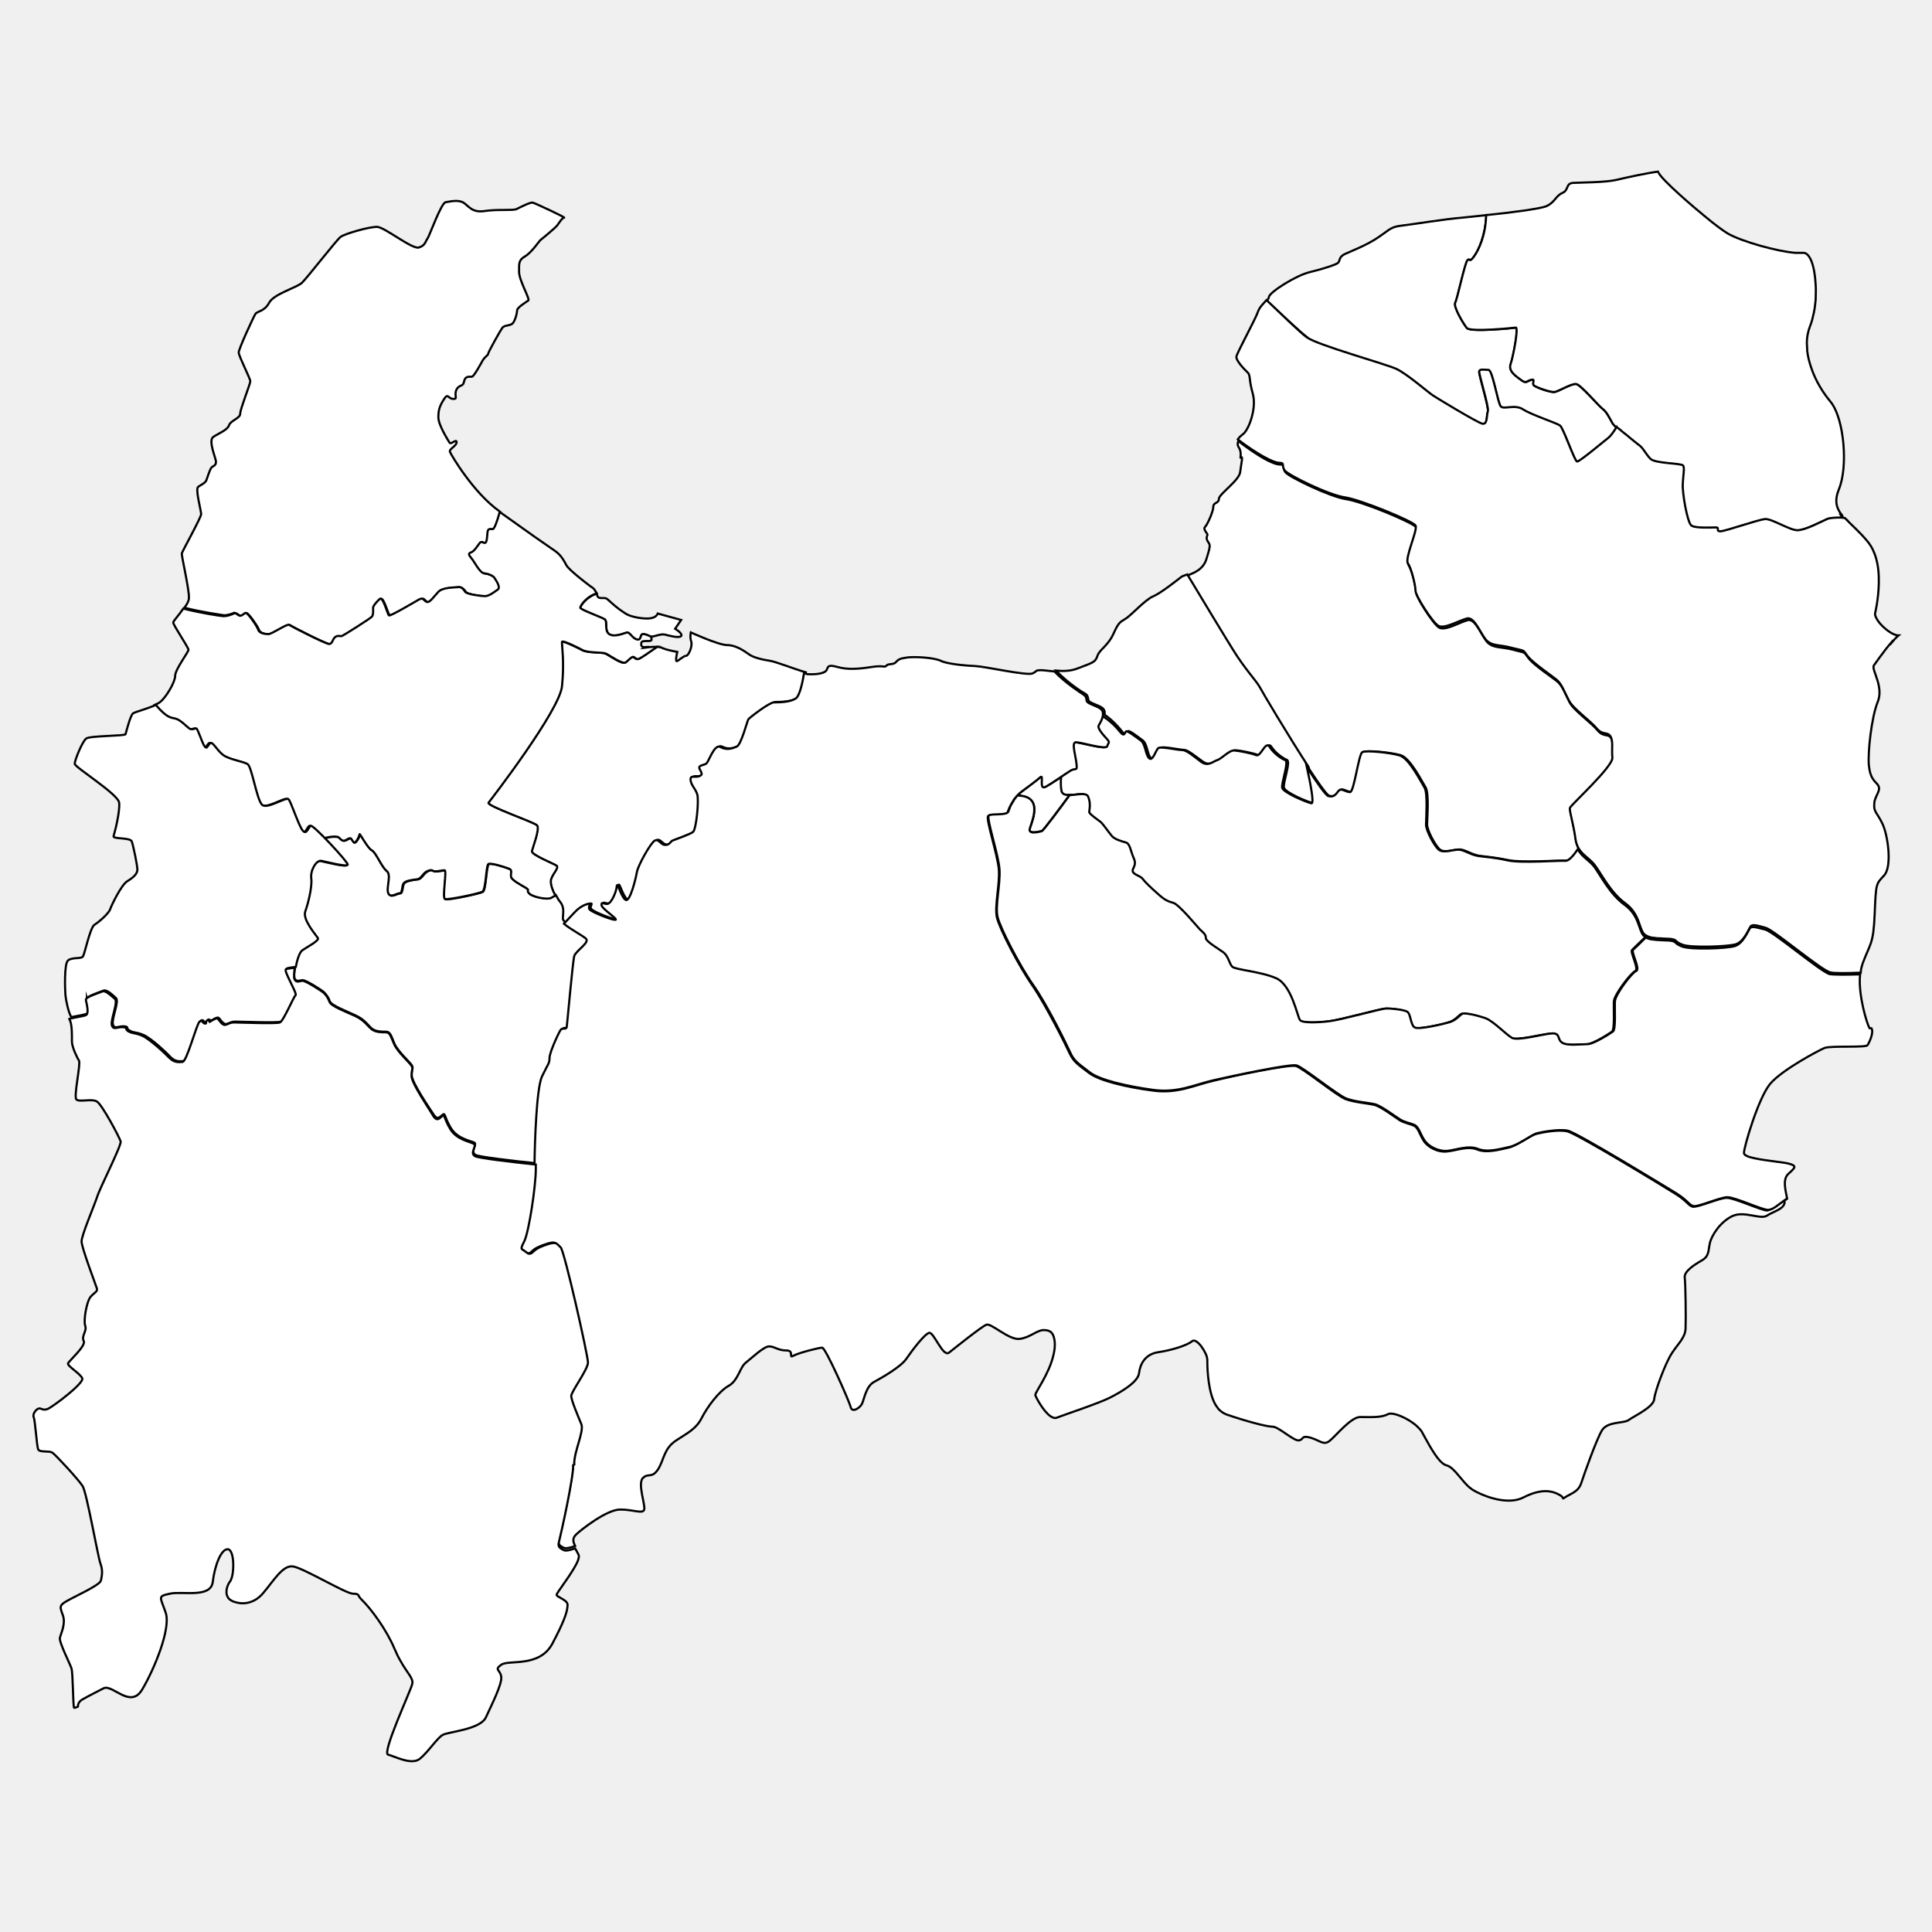
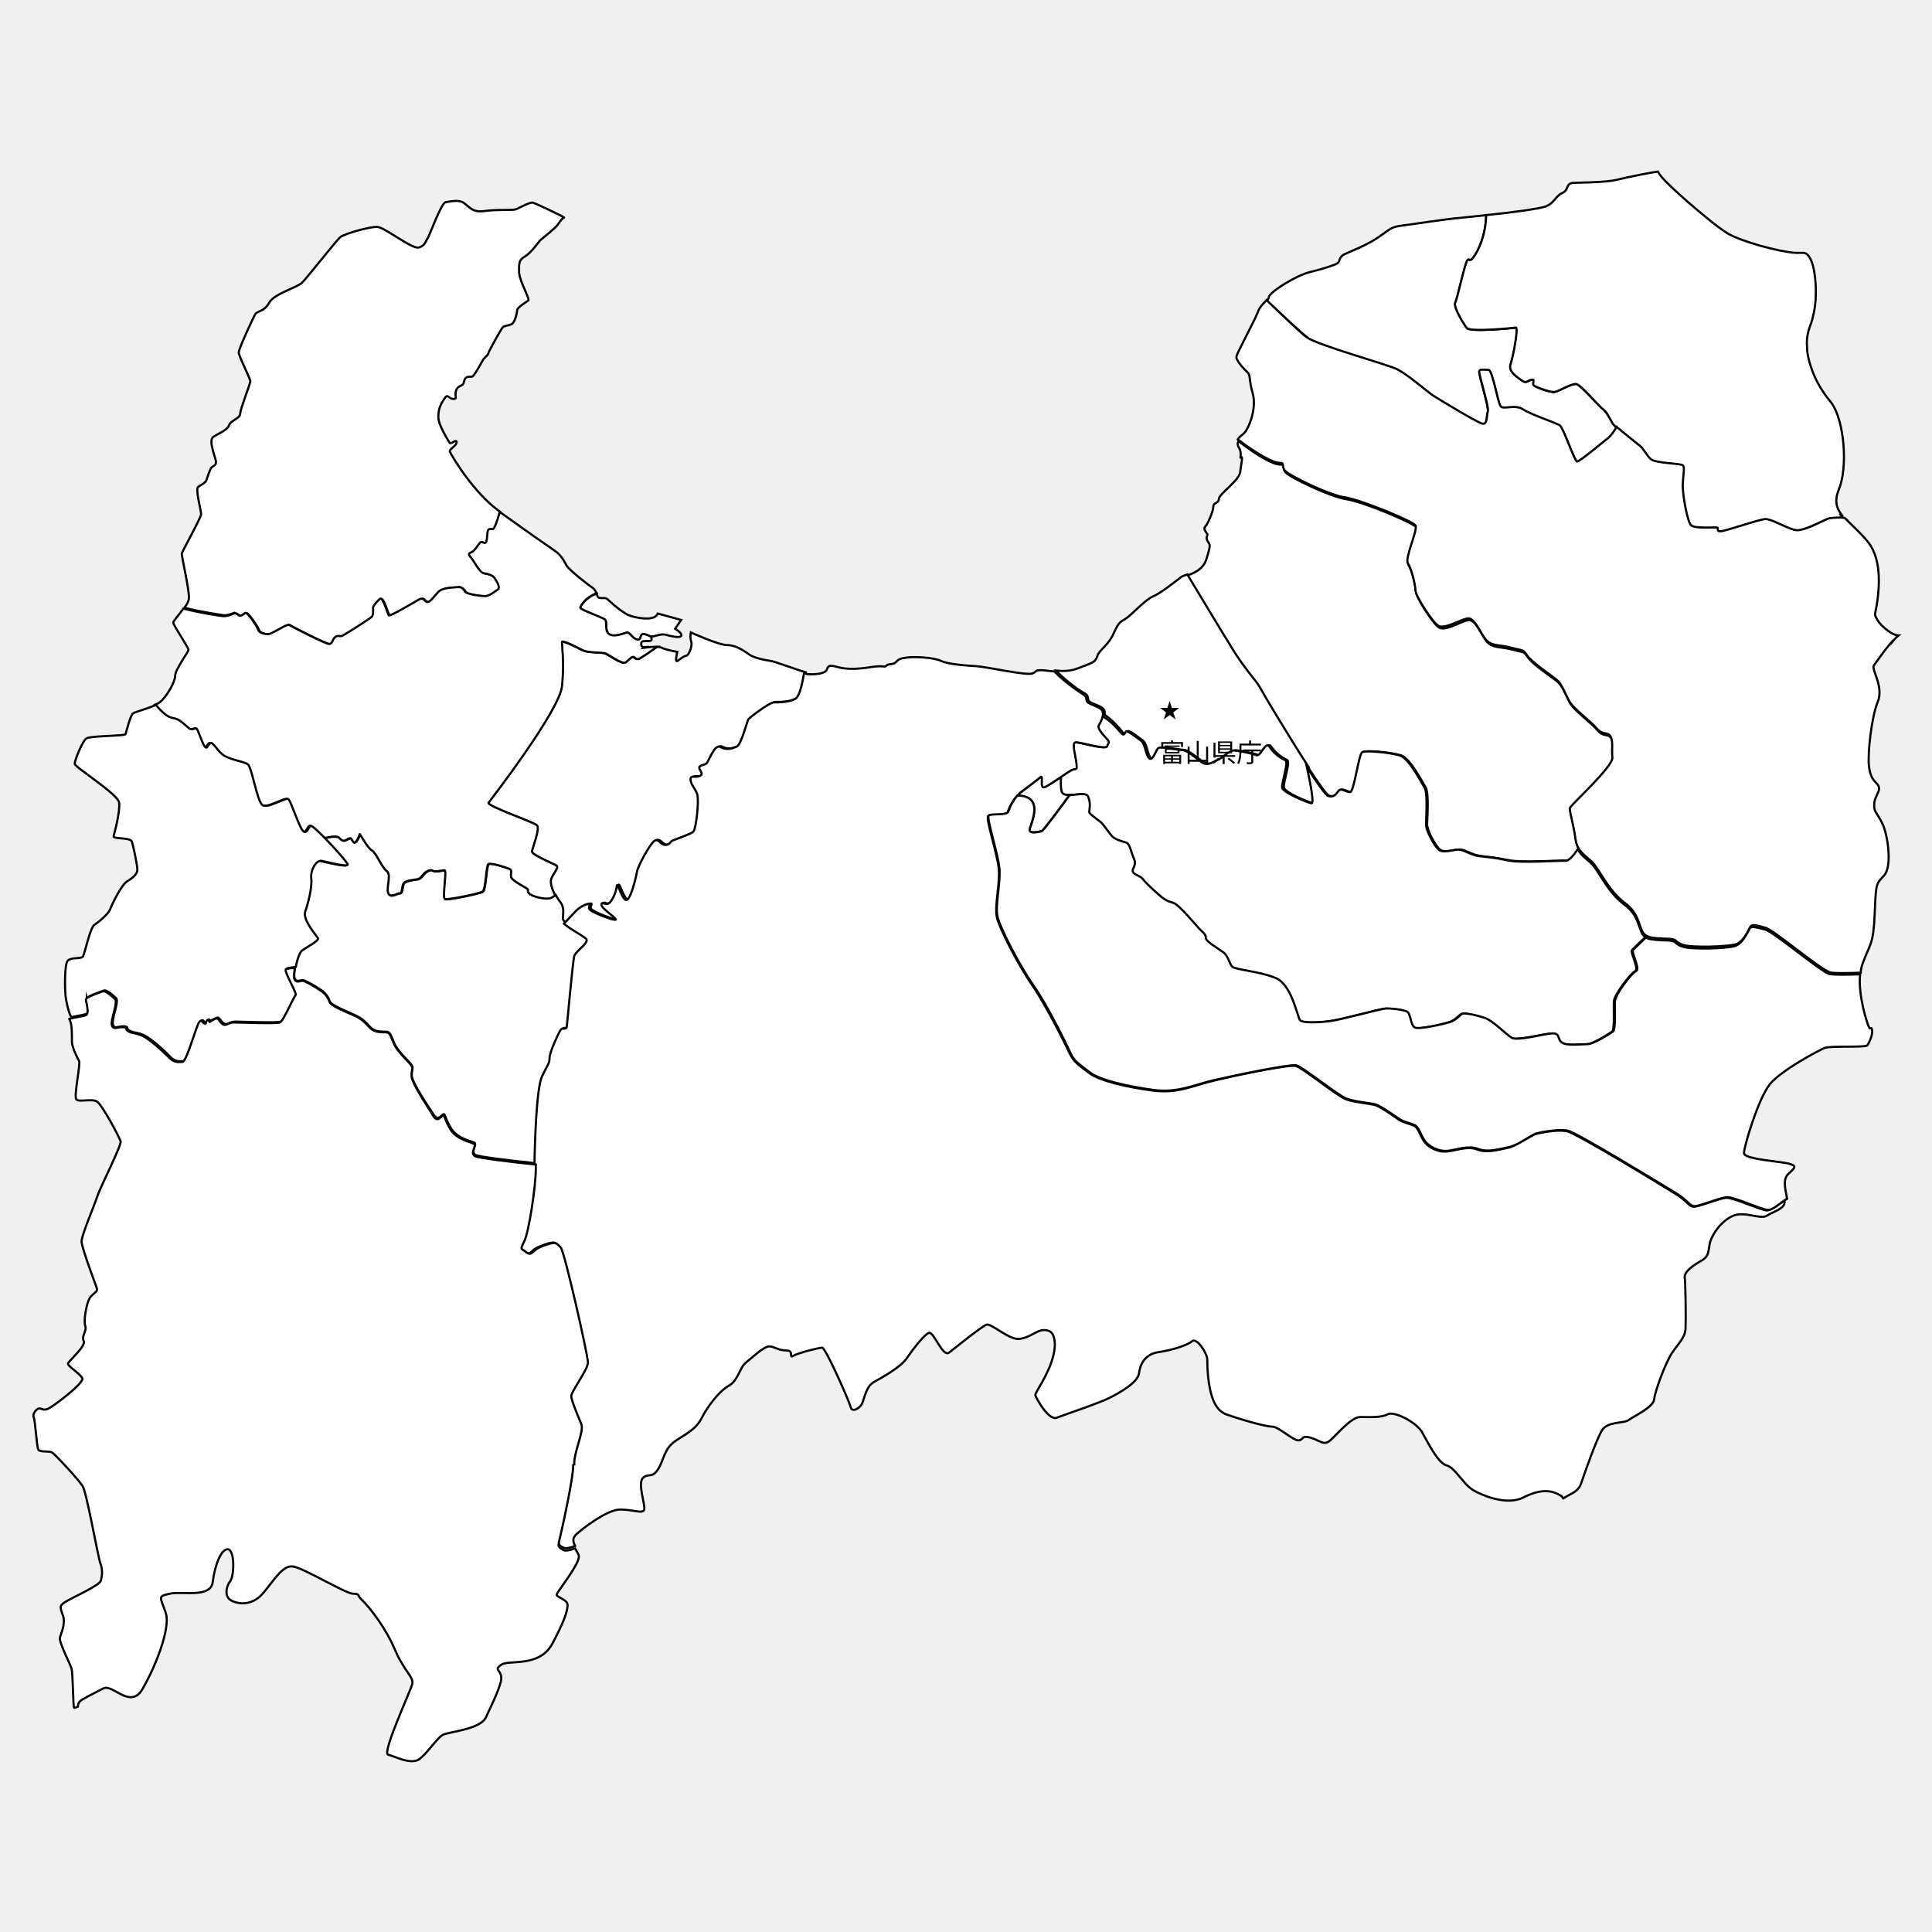
<svg xmlns="http://www.w3.org/2000/svg" style="transition:transform .15s ease-out;transform-origin:center center;transform:translate(0,0) scale(1)" viewBox="0 0 900 900">
  <path fill="#fff" stroke="#000" stroke-miterlimit="10" d="M586.4 320.1c1.7 3 29.5 49.7 32.8 50.6s4-1.8 5.2-2.7 3.1.9 5 .9 4-17.7 5.7-18.6 12.9.2 17.4 1.5c4.5 1.4 9.9 12.3 11.6 15s.7 14.6.7 17.3 3.8 9.8 5.9 11.6 6.6 0 9.2 0 5.7 2.5 9.5 3 7.1.7 13.4 2c6.4 1.3 23.5 0 26.9.2 1.5.1 3.8-2.6 5.8-5.4-.6-1.1-1.1-2.5-1.3-4-.9-6.9-2.8-12.9-2.6-14.3.2-1.3 20.2-19.5 19.8-23.5-.5-4.1.5-7.7-.9-9.9s-3.5-.2-6.4-3.7-11.1-9.3-12.9-12.9c-1.9-3.7-3.3-7.7-5.7-9.7s-11.4-7.9-13.6-11.1c-2.4-3.2-.9-2-6.9-3.7-5.9-1.5-9-.7-11.8-3.2s-5.7-11.6-9.5-10.6-10.6 5.2-13.4 3.4-10.6-14.1-10.6-16.3-1.9-10.2-3.5-12.7c-1.7-2.5 4.7-15.6 3.5-17.7-1.2-2-25.2-12.1-32.8-13.1-7.6-1.2-26.1-10.2-28-12.4s.7-3.7-2.6-3.7-10.2-3.9-19.4-10.9c-.5.9-.5 2 .4 3.3 1.4 2.5 0 5.2.9 4.3s0 3-.5 6.9-9.9 10.2-9.9 12.4-2.6 1.5-2.6 3.7-2.8 8.4-3.8 9.3c-.9.9.2 2.2.9 3.2.7.9-.9 1.3.2 3.4 1.2 2 1.7 1.4-.5 8.4-1.5 5-6 6.6-9.2 7.8 6 10.1 17.2 28.8 21.3 35.1 5.6 8.4 10.8 13.8 12.4 16.8z" class="JP16204" />
  <path fill="#fff" stroke="#000" stroke-miterlimit="10" d="M109.3 285.9c.9-.5 1.2.2 2.4.9s2.1-.9 3.1-1.2c.9-.2 5.4 6.4 5.9 7.9s3.1 2 4.7 2 8.8-5 9.7-4.3 16.9 8.9 18.6 8.9 1.7-2.2 2.8-3.2 2.4-.2 3.1-.5 13.4-8.2 14.1-9.1.5-3.2.5-4.1 1.7-2.7 3.1-4.1 3.5 7.2 4.3 7.7 12.1-6.4 14.1-7.5c2.1-1.2 2.1.7 3.5 1.2s3.3-2.5 5.4-4.7 7.8-2 9.2-2.2 2.6 1.2 3.3 2.2c.7 1.2 7.3 2 9.2 2s4.3-1.8 5.9-3-.9-4.5-1.4-5.4-2.6-2-4.7-2.2-4.5-5.2-6.2-7.2-.9-2.2.2-2.7c1.2-.5 3.1-3.4 3.8-4.3s1.4 0 2.4 0 .9-3.2 1.2-5 1.2-1.4 2.4-1.4 2.1-3.8 3.3-8c-.1-.1-.4-.2-.5-.4-12.2-8.6-22.6-26.4-23.1-27.7-.5-1.4 3.1-2.7 3.1-4.5s-2.6 1.3-3.3.2c-.7-1.2-5.2-8.2-5.2-11.8s.7-5.4 2.6-8.4 1.9-.5 4-.2c2.1.2 1.4-.5 1.4-2.2s.7-3.2 2.4-3.9 1.2-1.3 1.9-3c.7-1.5 2.4-1.2 3.3-1.2s4-5.7 5-7.5 2.6-2.5 2.6-3.2 5.7-10.9 6.6-12.1 3.1-.9 4.5-1.8 2.4-5.2 2.4-6.4 4.3-3.9 5.2-4.5c.9-.7-4.3-9.3-4.3-13.4s-.2-5.4 2.8-7.2c3.1-1.8 6.6-7.2 7.3-7.7s6.6-5.4 7.6-6.6c.9-1.2 2.4-3.7 3.3-3.7s-13.4-6.7-14.6-7-5.9 2.2-7.6 3-9 0-14.8.9c-5.9.9-7.3-2.2-9.9-3.9-2.6-1.5-6.2-.5-8.3-.2s-7.6 15.9-8.5 17-.9 3.2-4 4.1-15.7-9.3-19.3-9.6c-3.5-.2-15.3 3.2-17.2 4.7s-15.5 19-17.9 21.3-13.1 5.2-15.3 9.3-5.4 3.9-6.4 5.2c-.9 1.4-7.8 16.3-7.8 18s5.4 12.1 5.4 13.4-4.7 12.9-4.7 15.1-4.5 3.2-5.2 5.4-4.7 3.7-7.3 5.4 1.2 9.9 1.2 11.6-.9 1.8-1.9 2.5c-.9.7-2.1 5-2.6 6.2s-2.4 2-3.8 3 1.4 11.1 1.4 12.7-8.8 17.3-9 18.3c-.2 1.2 3.5 16.8 3.3 20.7 0 1.4-.9 3.1-2.1 4.6 8.2 2.1 17.2 3.3 18.3 3.5 1.3.2 3.9-.7 4.9-1.1z" class="JP16205" />
  <g fill="#fff" stroke="#000" stroke-miterlimit="10" class="JP16211">
    <path d="M270.3 283.2c0 .9 9.9 4.5 11.4 5.4 1.4.9-.2 5.2 2.1 6.9 2.4 1.5 6.4-.2 8-.7 1.7-.5 2.6 2.7 5 3.2s.9-3 3.3-2.5c.8.1 2 .6 3.3 1.2 0-.1.1-.2.4-.2 1.2 0 4-1.3 5.9-.9 1.9.5 6.6 1.8 7.6.7.9-1.2-2.8-3.4-2.8-3.4l2.8-4.1-10.9-3s-.5 1.8-3.3 2.2c-2.8.5-9-.5-11.4-2s-4.7-3.2-7.1-5.4-2.1-2-4.3-2-1.8-.9-2.4-2c-4.9 1.5-7.7 5.9-7.7 6.7h.1Z" class="JP16211" />
    <path d="M269.9 423.4c1.7-1.4 3.1-2.2 5-2.5 1.9-.2-.7 1.3.7 2.7s9.9 4.7 11.8 4.7-6.4-5.2-6.4-6.9.7-.5 2.6-.5 4.3-5.4 4.5-8.2 1.9 4.5 4 6.2c2.1 1.5 5-9.9 5.4-12.9.5-3 6.4-13.6 8.3-14.6 1.9-.9 2.6 1.8 4.7 2s2.6-1.5 3.5-2 8.3-3 9.7-4.1 2.8-14.6 1.9-17.5-2.8-4.1-3.1-6.6 2.1-1.2 4-1.8c1.9-.7 1.2-1.5.2-3.4-.9-1.8 1.9-1.5 3.1-2.5 1.2-.9 3.8-9.3 6.6-7.7 2.8 1.5 5.4.7 7.6-.2 2.1-.9 5-12.1 5.4-12.7.5-.7 9.9-7.9 11.9-7.9s7.8 0 10.4-2c1.5-1.2 2.8-7 3.7-11.8-5.3-1.5-14.3-5.1-16.9-5.4-3.3-.5-7.8-1.5-9.9-3.2-2.1-1.5-5.9-4.1-9.9-4.1s-16.9-5.9-16.9-5.9-.5 2.2.2 4.3c.7 2-1.2 6.6-2.4 6.6s-3.3 2.2-4.3 2.5c-.9.2.2-4.3.2-4.3s-5-.9-6.9-1.8c-.6-.4-1.5-.5-2.6-.6-3.1 2.1-7.6 5.3-8.5 5.6-1.4.5-1.9-.7-2.6-.9s-2.1 1.2-3.5 2.5c-1.4 1.4-7.8-3.4-9.5-4.1s-8-.2-10.6-1.5c-2.6-1.4-9.5-4.7-9.7-3.9-.2.9 1.2 9.3 0 20.7s-33 52.7-34.2 54.2 21.2 9.1 22.6 10.6-2.1 10.4-2.4 12.1c-.2 1.5 9.9 5.7 11.4 6.6 1.4.9-1.4 3.4-2.4 6.2-.9 2.7 1.9 8.4 4 11.1s1.2 5.4 1.2 7.7.6 1.2 1.4 2c2.7-2.8 5.6-5.9 6.4-6.6z" class="JP16211" />
  </g>
  <path fill="#fff" stroke="#000" stroke-miterlimit="10" d="M246.6 416.2c-1.4-1.5.7-1.2-1.4-2.5-2.1-1.4-6.4-3.4-6.9-5-.5-1.5.7-3.2-.9-3.9-1.7-.7-8.5-3-9.7-2.2s-1.2 12.1-2.8 12.9c-1.7.9-16 3.9-17.4 3.4s.9-13.4-.2-13.4-2.6.5-4.3.5-1.2-1.2-3.5-.2-2.8 3.7-5 3.9c-2.1.2-5.2.7-6.2 1.8-.9 1.2-.5 4.7-1.9 4.7s-4.5 2.5-5.4-.2 1.7-8.4-.7-10.2-5-8.6-6.9-9.6c-1.9-.9-5.7-8.2-5.7-7.5s-1.9 4.7-2.8 3.7c-.9-1.2-.9-2-1.9-1.8s-2.4 1.8-3.8.7c-1.4-1.2-.7-1.5-3.5-1.5s-2.7.4-4.7.8c5 5.1 10.8 11.6 10.6 12.3-.2 1.2-9.9-1.3-12.3-1.8s-5.2 4.3-4.7 8.2-1.4 11.6-2.8 15.4c-1.4 3.9 5.2 11.4 5.9 12.4.7 1.2-5.2 4.1-7.3 5.7-2.1 1.5-4 11.4-3.1 13.1s2.4.7 3.8.7 9 4.7 9.9 5.7 1.9 2 2.6 4.1c.7 2 8 4.7 12.2 6.7 4.3 2 5.7 4.7 7.6 6.2 1.9 1.3 4.3 1.3 6.4 1.3s2.4 2 4 5.7c1.7 3.7 7.1 8.4 8 9.9s0 1.4 0 4.7 8.3 15.4 10.2 18.3 3.1.9 4.3 0 .7 1.3 3.8 6.4c3.1 5 9.5 5.9 10.9 6.7 1.4.9-2.1 4.1.5 5.7 1.5.9 16.8 2.7 28.3 3.9.1-9.9.9-35.5 3.5-40.9 2.8-5.9 3.5-5.9 3.5-8.6s4.5-12.3 5.2-13.1c.7-.9 2.6 0 2.8-1.2s2.8-30.6 3.5-33.1 7.6-6.4 5.4-8.2c-2.1-1.8-11.5-6.6-11.5-8.9s.9-5-1.2-7.7c-.7-.8-1.4-2-2.1-3.3-1.8.8-3.3 1.4-4 1.4-2.4.2-6.9-.7-8.3-2.2Z" class="JP16208" />
  <path fill="#fff" stroke="#000" stroke-miterlimit="10" d="M300.5 301.5c-2.1.2-1.9-1.5-1.7-2.2s1.4-.7 3.5-.7.8-1.4 1.1-2c-1.3-.6-2.6-1.1-3.3-1.2-2.4-.5-.9 3-3.3 2.5s-3.3-3.7-5-3.2-5.7 2.2-8 .7c-2.4-1.5-.7-5.9-2.1-6.9s-11.4-4.5-11.4-5.4 2.8-5.2 7.7-6.7c-.6-.9-1.1-2-1.7-2.4-1.2-.7-11.2-8.4-12.4-10.6s-2.6-5-5.7-7c-3-2-13.4-9.3-25.4-17.9-1.2 4.3-2.5 8-3.3 8-1.2 0-2.1-.5-2.4 1.4-.2 1.8-.2 5-1.2 5s-1.7-.9-2.4 0-2.6 3.9-3.8 4.3c-1.2.5-1.9.7-.2 2.7s4 7.1 6.2 7.2c2.1.2 4.3 1.3 4.7 2.2.5.9 3.1 4.3 1.4 5.4-1.7 1.2-4 3-5.9 3s-8.5-.9-9.2-2c-.7-1.2-1.9-2.5-3.3-2.2-1.4.2-7.1 0-9.2 2.2s-4 5.2-5.4 4.7-1.4-2.2-3.5-1.2c-2.1 1.2-13.4 7.9-14.1 7.5-.7-.5-2.8-9.1-4.3-7.7-1.4 1.3-3.1 3.2-3.1 4.1s.2 3.2-.5 4.1-13.4 8.9-14.1 9.1-1.9-.5-3.1.5c-1.2.9-1.2 3.2-2.8 3.2s-17.6-8.2-18.6-8.9c-.9-.7-8 4.3-9.7 4.3s-4.3-.5-4.7-2-5-8.2-5.9-7.9-1.9 1.8-3.1 1.2c-1.2-.7-1.4-1.3-2.4-.9-.9.5-3.5 1.4-5.2 1.2-1.2-.1-10.2-1.4-18.3-3.5-2 3-4.7 5.8-4.7 6.5 0 1.2 7.1 11.6 7.1 12.7s-6.2 9.1-6.2 12.1-4.3 10.2-7.1 12.3c-.6.5-1.4.8-2.5 1.3 5.6 6.6 7.5 5.8 9.3 6.4 2.1.7 5 3.7 6.2 4.5 1.2.9 2.6 0 3.3 0s2.6 6.4 3.8 8.2 1.4 0 2.6-1.2 3.1 3 5.9 5.2 9.9 3.2 11.7 4.5c1.9 1.4 4.3 16.3 6.6 18.8s11.4-3.7 12.4-2.5c1.2 1.2 4.7 12.3 6.6 14.6s2.6-1.8 3.8-2.2c.5-.2 3.3 2.5 6.6 5.8 2-.5 3.8-.8 4.7-.8 2.8 0 2.1.5 3.5 1.5 1.4 1.2 2.8-.5 3.8-.7s.9.7 1.9 1.8c.9 1.2 2.8-3 2.8-3.7s3.8 6.6 5.7 7.5 4.5 7.7 6.9 9.6c2.4 1.8-.2 7.5.7 10.2s4 .2 5.4.2.9-3.7 1.9-4.7c.9-1.2 4-1.5 6.2-1.8s2.6-3 5-3.9 1.9.2 3.5.2 3.1-.5 4.3-.5-1.2 12.9.2 13.4 15.7-2.5 17.4-3.4 1.7-12.3 2.8-12.9c1.2-.7 8 1.5 9.7 2.2s.5 2.2.9 3.9c.5 1.5 4.7 3.7 6.9 5 2.1 1.4 0 .9 1.4 2.5 1.4 1.5 5.9 2.5 8.3 2.5s2.2-.6 4-1.4c-1.4-2.7-2.6-5.9-1.9-7.8.9-2.7 3.8-5.2 2.4-6.2-1.4-.9-11.6-5-11.4-6.6.2-1.5 3.8-10.4 2.4-12.1-1.4-1.5-23.8-9.1-22.6-10.6s33-42.8 34.2-54.2-.2-19.8 0-20.7 7.1 2.5 9.7 3.9c2.6 1.3 9 .9 10.6 1.5 1.7.7 8 5.4 9.5 4.1s2.8-2.7 3.5-2.5 1.2 1.4 2.6.9c.9-.4 5.4-3.4 8.5-5.6-2.4 0-4.6.2-6 .4z" class="JP16202" />
  <path fill="#fff" stroke="#000" stroke-miterlimit="10" d="M40.5 465.4c-.2-1.3 5.9-3.2 7.6-3.9s4.3 2 5.9 3.4c1.7 1.4-2.1 9.7-1.4 12.3.7 2.5 2.6.7 5.2.9s.5.9 2.6 2c2.1 1.2 2.8.5 6.4 2 3.5 1.5 10.4 7.9 12.5 10.2 2.1 2.2 4 2.2 6.2 2 2.1-.2 6.6-18 8-18.8 1.4-.9 1.2.7 2.4.9s.2-.7.9-1.3 1.4.5 1.4.5 1.7-1.2 2.8-1.5c1.2-.5 1.4 1.2 3.1 2.5s2.6-.7 5.4-.7 19.8.7 21.4 0c1.7-.7 6.4-12.1 7.3-12.7.9-.7-5.7-11.4-4.5-12.1.5-.2 2.2-.5 4.1-.7.6-3.2 1.7-6.7 3-7.7 2.1-1.5 8-4.5 7.3-5.7s-7.3-8.6-5.9-12.4c1.4-3.9 3.3-11.6 2.8-15.4-.5-3.9 2.4-8.6 4.7-8.2 2.4.5 11.9 3 12.3 1.8.2-1.2-16-18.6-17.2-18.1s-1.9 4.5-3.8 2.2-5.4-13.4-6.6-14.6-10.2 5-12.4 2.5c-2.4-2.5-4.7-17.5-6.6-18.8s-9-2.2-11.7-4.5c-2.8-2.2-4.7-6.4-5.9-5.2s-1.4 3-2.6 1.2-3.1-8.2-3.8-8.2-2.1.9-3.3 0-4-3.9-6.2-4.5c-1.9-.6-3.7.2-9.3-6.4-3.8 1.7-9.8 3.3-10.6 3.9-1.2.7-3.3 8.9-3.5 9.7-.2.9-16.4.7-18.3 2-1.9 1.4-5.4 10.2-5.4 11.8s20.2 14.1 20.7 18.1c.5 4.1-2.1 14.1-2.6 15.6s7.8.5 8.5 2.5 2.6 11.1 2.6 13.1-1.9 3.7-4.7 5.4-7.3 11.1-8 13.1-5.2 5.9-7.3 7.2c-2.1 1.4-4.5 13.6-5.4 14.8s-5 .2-6.9 1.8c-1.9 1.5-1.4 14.3-1.2 16.3s1.3 7.8 2.7 10.1c3.4-.6 6.9-1.3 7.7-1.7 1.3-.8 0-5.8-.4-7.1z" class="JP16209" />
  <path fill="#fff" stroke="#000" stroke-miterlimit="10" d="M608.7 157.4c5 3.7 36.4 12.3 41.9 14.8 5.4 2.5 14.3 10.4 16.9 12.3 2.6 1.8 20 12.3 22.8 13.1 2.8.9 2.1-3.9 2.8-5.7s-4.5-17.9-4-18.8 2.4-.5 4.3-.5 4.3 15.4 5.7 17c1.4 1.5 6.6-1.2 10.4 1.4 3.8 2.5 15.5 6.4 17.2 7.5 1.7 1.2 6.9 16.8 8 16.8s11.8-8.9 14.6-11.1c1.1-.8 2.5-2.8 3.8-5-.7-.7-1.3-1.3-1.7-1.8-1.4-2.2-2.8-5.4-4.7-6.9-1.9-1.3-10.2-11.1-12.3-11.6s-8.3 3.4-10.2 3.7-8.3-2-9.5-3 .9-3.2-1.2-2.7-2.4 2-4.7.2-6.2-4.1-5-7.5 3.8-17.3 2.4-17-21.2 2.2-22.8.2c-1.7-2-6.4-9.9-5.4-11.8.9-1.8 4.5-18.6 5.7-19.8s.7 1.5 3.1-1.8c2-3 5.2-9.7 5.6-19.2-4 .5-7.8.8-10.4 1.1-10.2.9-22.4 3-28.3 3.7s-5.7 1.5-11.4 5.4-12.5 6.4-15.7 7.9c-3.3 1.5-2.1 3.4-3.5 4.3s-6.2 2.5-12.7 4.1c-6.6 1.5-18.8 9.3-19.3 11.6 0 .6-.5 1.2-.9 1.9 6.7 6.2 15.7 14.7 18.7 16.9z" class="JP16342" />
  <path fill="#fff" stroke="#000" stroke-miterlimit="10" d="M522.8 341.1c1.9 2.2 1.9 0 2.6-.5s4.7 2.7 6.9 4.3 2.1 6.6 3.8 8.2c1.7 1.5 3.1-3.9 4.3-4.7 1.2-.9 9 .9 11 .9s5.4 3 8.8 5.4 5.4 0 7.6-.7 5.7-4.7 8-4.5 8 1.3 10.2 2.2c2.1.9 4.3-6.7 6.2-3.9 1.9 3 5.4 5.4 7.3 6.2s-1.9 10.6-1.4 12.9 11.4 6.9 13.6 7.2c1.4.2-.5-9-2.1-16.8-9.3-14.3-21.8-35.3-22.8-37.3-1.7-3-6.9-8.4-12.4-17.3-4-6.4-15.3-25.1-21.3-35.1-1.3.5-2.5.8-3 1.3-1.9 1.5-9.5 7.5-12.9 8.9-3.5 1.4-9.9 8.4-12.5 10.2s-3.3 1.2-5.9 7c-2.6 5.9-6.6 7.5-7.6 10.6s-2.6 3.2-9 5.7c-3.4 1.4-7.1 1.4-10.2 1.1 4.9 5.4 12.3 10.2 13.3 10.6 1.2.7 1.4 1.2 1.7 3 .2 1.8 6.2 2.5 7.3 4.7.4.7.4 1.5.2 2.2 3.9 2.7 7 6.3 8.5 8.2z" class="JP16206" />
  <path fill="#fff" stroke="#000" stroke-miterlimit="10" d="M766.8 436.7c-.5-.2-.9-.6-1.2-.9-2.4-2.7-1.9-9.3-8.8-14.3s-11.1-13.6-14.1-17.7c-2.4-3.1-5.8-4.6-7.7-8.2-2 3-4.3 5.6-5.8 5.4-3.3-.2-20.5 1.2-26.9-.2s-9.7-1.5-13.4-2c-3.8-.5-6.9-3-9.5-3s-7.1 1.8-9.2 0-5.9-8.9-5.9-11.6.9-14.6-.7-17.3c-1.7-2.7-7.1-13.6-11.6-15-4.5-1.3-15.7-2.5-17.4-1.5-1.7.9-3.8 18.6-5.7 18.6s-3.8-1.8-5-.9-1.9 3.7-5.2 2.7c-1.1-.4-5.1-5.9-9.9-13.4 1.7 7.8 3.5 17 2.1 16.8-2.4-.5-13.1-5-13.6-7.2s3.3-12.3 1.4-12.9c-1.9-.7-5.4-3.2-7.3-6.2s-4 4.7-6.2 3.9c-2.1-.9-7.8-2-10.2-2.2s-5.9 3.9-8 4.5c-2.1.7-4.3 3.2-7.6.7s-6.6-5.4-8.8-5.4-9.9-1.8-11-.9c-1.2.9-2.6 6.4-4.3 4.7-1.7-1.5-1.7-6.6-3.8-8.2-2.1-1.5-6.2-4.7-6.9-4.3-.7.5-.7 2.7-2.6.5-1.5-1.9-4.6-5.4-8.6-7.7-.2 1.8-1.4 3.5-1.9 4.5-.7 1.3 2.6 4.7 4 6.4 1.4 1.5.5 1.3 0 3.2-.5 1.8-12.9-2-14.8-1.8s.2 6.9.5 10.2c.2 3.4-.2 1.3-2.8 3-1.2.7-2.8 1.9-4.7 3.1-.1 2.4-.1 4.9.2 6.6.9 4.3 11.1-.9 12.5 2.5s.5 6.4.5 7.2 4 3.7 5.2 4.5c1.2.9 4 5.2 5.4 6.7s5 2.5 6.6 3 2.1 3.9 3.1 6.2c.9 2.2 1.7 3.2.2 5.9-1.4 2.7 3.1 3.2 4.3 4.7s4 4.3 7.1 7 4.7 3.7 7.3 4.3c2.6.7 11.4 11.4 12.3 12.3s3.1 2.2 2.8 3.9c-.2 1.5 5.9 5 8.3 6.9 2.4 1.8 2.6 5 4 6.6 1.4 1.5 13.1 2.2 20.5 5.4 7.3 3.2 9.9 18.1 11.1 19.5 1.2 1.3 8.3 1.2 13.8.5 5.7-.7 23.5-5.7 26.1-5.9s8 .5 9.9 1.4 1.7 6.6 3.8 7.5 12.9-1.5 16-2.5c3.1-.9 4.7-3.2 5.9-3.9s7.1.7 10.9 2c3.8 1.4 9.7 7.5 12.2 9.1 2.6 1.5 14.8-1.8 18.8-2s2.4 2.7 4.7 4.3c2.4 1.5 8.8.7 11.8.7s10.6-5 11.9-5.9c1.4-.9.7-10.9.9-14.1s7.8-13.1 9.9-14.1c2.1-.9-2.6-9.1-1.4-9.9.4-.4 2.8-2.8 5.8-5.6z" class="JP16322" />
  <path fill="#fff" stroke="#000" stroke-miterlimit="10" d="M479.6 386.6c.2 2 4.7.7 5.7.5.7-.1 8.9-11.2 13-16.8-1.9.1-3.4-.2-3.8-1.8-.4-1.8-.4-4.3-.2-6.6-2.4 1.7-5 3.3-6.9 4.4-3.3 1.8-.7-5.9-2.4-4.5-1.7 1.3-5.9 4.5-9 6.9-.7.6-1.5 1.3-2.1 2 13.6.1 5.6 14.2 5.7 16Z" class="JP16321" />
  <path fill="#fff" stroke="#000" stroke-miterlimit="10" d="M832.2 558.6c-4.3 2.8-7.9 5.3-9 5.3-2.6 0-15.3-5.9-18.8-5.9s-13.8 4.7-16 4.1c-2.1-.7-2.4-2.5-7.8-5.9S734.2 527.8 730 527c-4.3-.9-11.6.5-14.3 1.2-2.8.7-8.8 5.4-12.9 6.4-4.3.9-10.2 2.7-14.6.9-4.5-1.8-9.9.5-14.1.9-4.3.5-9-2-10.9-5s-2.6-6.2-4.5-7c-1.9-.9-4.7-1.3-6.9-2.7-2.1-1.4-8.8-6.4-11.6-7-2.8-.7-9.5-1.2-13.4-2.7-4-1.5-20-14.6-23.1-15.4-3.1-.9-29.9 4.7-38.6 6.9-8.8 2-16.7 6.2-28.3 4.5-11.6-1.5-24.7-4.5-29.5-8.2s-7.1-5-9-9.1-10.9-22.2-17.2-31.4c-6.4-9.1-15.5-26.7-16.7-31.9s1.4-15.4.9-22.2c-.5-6.9-6.2-23.8-5-25s8.8.2 9.2-2c.1-.4.2-.8.5-1.3 0-.1.1-.2.1-.4.5-1.1 1.2-2.2 1.9-3.4.1-.1.1-.2.2-.4 1.1-1.4 2.2-2.8 3.5-3.8 3.1-2.2 7.3-5.4 9-6.9 1.7-1.4-.9 6.4 2.4 4.5 3.3-1.8 9-5.9 11.6-7.5 2.6-1.5 3.1.5 2.8-3s-2.4-9.9-.5-10.2 14.3 3.7 14.8 1.8c.5-1.8 1.4-1.5 0-3.2-1.4-1.5-4.7-5-4-6.4.7-1.3 2.8-4.5 1.7-6.9-1.2-2.2-7.1-3-7.3-4.7s-.5-2.2-1.7-3c-.8-.5-8.3-5.3-13.3-10.6-2.5-.2-4.7-.6-6.2-.6-3.1 0-1.7.5-4 1.5-2.4 1.2-22.1-3.2-26.4-3.4s-13.3-.9-16.4-2.5c-3.3-1.5-12.2-2-15.7-1.5s-4 .9-5.2 2.2-3.3.5-4.3 1.5c-.9 1.2-1.2-.2-6.9.7s-11.2 1.4-16 0c-4.7-1.3-4.3 0-5 1.4s-3.8 2-7.1 2-1.9-.2-3.4-.7c-.8 4.9-2.1 10.5-3.7 11.8-2.6 2-8.3 2-10.4 2s-11.5 7.2-11.9 7.9c-.5.7-3.3 11.8-5.4 12.7s-4.7 1.8-7.6.2-5.4 6.9-6.6 7.7c-1.2.9-4 .7-3.1 2.5s1.7 2.7-.2 3.4-4.3-.7-4 1.8 2.1 3.7 3.1 6.6c.9 3-.5 16.3-1.9 17.5s-8.8 3.7-9.7 4.1c-.9.5-1.4 2.2-3.5 2s-2.8-3-4.7-2-7.8 11.6-8.3 14.6-3.3 14.6-5.4 12.9c-2.1-1.5-3.8-8.9-4-6.2s-2.6 8.2-4.5 8.2-2.6-1.2-2.6.5 8.3 6.9 6.4 6.9-10.4-3.4-11.8-4.7c-1.4-1.4 1.2-3-.7-2.7s-3.3 1.2-5 2.5c-.8.7-3.7 3.8-6.4 6.7 2.7 2.4 8.5 5.4 10.2 6.9 2.1 1.8-4.7 5.7-5.4 8.2s-3.3 31.9-3.5 33.1-2.1.2-2.8 1.2c-.7.9-5.2 10.4-5.2 13.1s-.7 2.7-3.5 8.6c-2.6 5.4-3.4 31-3.5 40.9v2.2c0 7.7-3.3 29.2-5.4 33.6-2.1 4.3-1.2 3.2.9 5s2.8 0 4.5-1.2 5.9-2.7 7.8-3 1.9.2 3.8 2 12.7 50.4 12.7 53.6-7.8 13.6-7.8 15.6 3.3 9.7 4.7 13.1-3.5 12.9-3.3 18.8-5.7 32.2-6.4 34.7-.2 3.2 2.1 4.3c.9.5 3.1 0 5.3-.8-.9-1.9-1.4-3.5.4-5.3 2.6-2.5 14.4-11.7 20.6-11.7s10.6 2.2 11.2 0-3.2-12.1-.6-14.7c2.6-2.5 4.1.4 7.1-4.1 2.8-4.5 2.6-9.6 8.4-13.4s9.3-5.4 11.9-10.5 8-12.4 12.5-14.9 5.2-8.6 8-10.8 8.4-7.6 10.9-7.6 4.1 1.9 8 1.9.9 3.8 3.2 2.5c2.2-1.3 11.9-3.8 13.5-3.8s12.5 24.7 13.3 27.7c.6 2.8 4.5.4 5.4-1.9.9-2.2 1.9-7.9 5.4-9.8s12.5-7 15.1-10.8 8.4-11.5 10.6-12.1 6.4 11.5 9.3 9.2c2.8-2.2 15.1-12.1 17.4-13 2.2-.9 10.6 7.3 15.5 6.6 4.9-.6 8-4.1 11.2-4.1s4.6 1.3 5.1 5.2c.2 1.7.1 3.8-.6 6.6-2.2 9.2-8.6 17.2-8.4 18.5.2.9 3.7 7.5 7 9.8 1.1.7 2 1.1 3 .7 3.9-1.5 19.3-6.6 24.5-9.2s13.3-7.3 13.8-11.5 2.8-8.9 9-9.8 13.5-3.2 15.7-5.1 7.1 5.7 7.1 8.5c0 2 0 12.1 2.8 19 .4.9.8 1.8 1.3 2.5.6.9 1.2 1.8 2 2.4.8.7 1.8 1.3 2.8 1.7 9.3 3.2 18.7 5.7 21.5 5.7s9.7 6.6 12.2 6.4c2.6-.4.9-2.5 5.4-1.3 4.5 1.3 6.2 3.8 9 1.5 2.8-2.2 9.9-11.1 14.2-11.1s9.9.4 12.9-1.3c2.4-1.3 9.9 2.1 13.7 5.7.8.8 1.5 1.5 2 2.2 1.8 3.2 5.3 10.2 8.6 13.8 1.1 1.1 2 1.9 3 2.1 2 .5 3.9 2.6 5.8 4.9 1.8 2.1 3.7 4.6 5.6 5.9.7.6 1.8 1.2 3 1.8 5.4 2.7 14.9 5.7 21.4 2.4 8-4.1 13.3-3.5 17.4-.9.5.2.8.7 1.2 1.3l.4-.2c3.1-2.1 6.6-2.7 8-6.9 1.4-4.3 7-20.1 9.6-24.5s10.2-3.2 12.5-4.9c2.4-1.8 11.7-6 11.9-9.8.4-3.8 5.2-16.7 8.2-21.3s6.2-7.2 6.4-11.5 0-21.1-.4-23.9c-.2-2.8 4.4-5.8 7.9-7.8s3-4.3 3.8-8c.8-3.8 5-10.1 10.5-12.7s13.1 1.8 16.1-.2 8.8-3.2 8.2-6.9c.5-.6.5-.9.4-1.3z" class="JP16201" />
  <path fill="#fff" stroke="#000" stroke-miterlimit="10" d="M267.5 682.2c-.2-5.9 4.7-15.4 3.3-18.8s-4.7-11.1-4.7-13.1 7.8-12.4 7.8-15.6-10.9-51.7-12.7-53.6c-1.9-1.8-1.9-2.2-3.8-2s-6.2 1.8-7.8 3c-1.7 1.2-2.4 3-4.5 1.2s-3.1-.7-.9-5 5.4-25.9 5.4-33.6v-2.2c-11.5-1.2-26.7-3-28.3-3.9-2.6-1.5.9-4.7-.5-5.7s-7.8-1.8-10.9-6.7c-3.1-5-2.6-7.2-3.8-6.4-1.2.9-2.4 3-4.3 0-1.8-3.2-10.1-15.1-10.1-18.6s.9-3.2 0-4.7-6.4-6.4-8-9.9c-1.7-3.7-1.9-5.7-4-5.7s-4.5 0-6.4-1.3c-1.9-1.4-3.3-4.1-7.6-6.2-4.3-2-11.6-4.7-12.2-6.7-.7-2-1.7-3.2-2.6-4.1s-8.5-5.7-9.9-5.7-2.8 1.2-3.8-.7c-.4-.8-.2-3.1.1-5.4-1.9.2-3.7.5-4.1.7-1.2.7 5.4 11.4 4.5 12.1s-5.7 12.1-7.3 12.7c-1.7.7-18.6 0-21.4 0s-3.8 2-5.4.7-1.9-3-3.1-2.5-2.8 1.5-2.8 1.5-.7-1.2-1.4-.5.2 1.5-.9 1.3c-1.2-.2-.9-1.8-2.4-.9-1.4.9-5.9 18.6-8 18.8s-4 .2-6.2-2c-2.1-2.2-9-8.6-12.5-10.2-3.5-1.5-4.3-.9-6.4-2-2.1-1.2 0-1.8-2.6-2s-4.5 1.5-5.2-.9c-.7-2.5 3.1-10.9 1.4-12.3s-4.3-4.1-5.9-3.4-7.8 2.5-7.6 3.9c.2 1.3 1.7 6.4 0 7.1-.8.4-4.3.9-7.7 1.7v.2c1.4 2 1.2 7.9 1.2 10.4s2.4 7.5 3.3 8.9-2.6 16.8-1.2 18.1 7.1-.5 9.5.9c2.4 1.3 10.6 16.8 11.1 18.6s-9.5 21.3-10.9 25.7c-1.4 4.3-7.3 18-7.3 20.9s6.6 20.2 7.1 21.8-.9 1.8-2.8 3.9c-1.9 2-3.5 11.1-2.6 13.6s-1.9 4.7-.7 7.1c1.2 2.2-6.9 9.3-7.3 10.4-.5 1.2 5.4 4.5 6.6 6.9 1.2 2.2-13.8 13.4-16 14.3s-2.8-.2-4-.2-3.3 2.5-2.6 4.1c.7 1.5 1.4 13.4 2.1 15 .7 1.5 5 .5 6.6 1.5 1.7 1.2 12.3 12.7 14.1 15.6 1.9 3 7.1 32.9 8.3 36.1s.7 5.7.2 7.9-12.5 7.5-16 9.6c-3.5 2-3.1 2.7-1.7 6.6s-.9 8.4-1.4 10.4 4.7 12.1 5.4 14.3.7 17.5 1.2 18.3c0 .2.8 0 1.8-.5 0-1.3.5-2.4 2.2-3.4 3.9-2.2 5.4-2.8 9.7-5.1 4.1-2.2 12.5 9.8 18 .6s13.5-28.3 11-35.8c-2.6-7.6-3.9-7.6 1.9-8.9s19 2.2 20-5.4c.9-7.6 3.9-15.6 7.1-15.3 3.1.4 3 11.7 1.2 14.6 0 0 0 .2-.2.4-.5.5-.8 1.2-1.1 1.9-.6 1.4-.8 3.1-.4 4.5.4 1.1.9 1.9 2.1 2.5.6.4 1.3.6 2 .8 3.7 1.1 8.8.5 12.8-4.3 4.9-5.7 9-13 13.8-12.4s24.7 12.7 28 12.7 2.1.9 3.8 2.5c4.7 4.5 11.9 14.4 15.5 23 .2.5.4.8.6 1.3 0 0 0 .1.1.2l.1.2c.1 0 .1.4.2.5.5 1.1.9 2 1.4 2.8 3.8 7 6.7 8.9 5.9 11.7-.9 3.5-14.2 32.1-11.2 32.8 2.8.6 10.9 5.1 14.8 1.9s8-9.6 10.6-11.1 17.7-2.5 20.2-8.3c2.6-5.7 7.5-15.3 7.1-18.7-.4-3.5-3.5-3.2 0-5.7s17.7 1.5 23.8-9.8c5.2-9.8 6.7-14.2 7-16.9 0-.5.1-.8.1-1.2 0-1.5-2-2.5-3.4-3.3-.9-.5-1.7-.9-1.7-1.4 0-.8 5-7.1 8-12.2 1.7-2.8 2.8-5.3 2.2-6.5-.4-.8-.8-1.5-1.2-2.2-.1-.2-.2-.5-.4-.7-2.2.8-4.4 1.3-5.3.8-2.4-1.2-2.8-1.8-2.1-4.3.8-3.1 6.7-29.5 6.5-35.3l.4-.3Z" class="JP16210" />
  <path fill="#fff" stroke="#000" stroke-miterlimit="10" d="M870.9 479c-1.1-1.8-5.4-15.4-4.4-25.1-6.4.2-12.3.2-14.1-.1-4-.9-26.4-20-30.2-20.8-3.8-.9-6.2-1.8-7.1-.5-.9 1.4-3.1 7-6.9 8.2s-20.7 1.8-24.7.2-2.1-2.2-5.4-2.7c-.4 0-.8-.1-1.3-.1h-.4c-.7 0-1.4-.1-2.1-.1h-.2c-.4 0-.8 0-1.2-.1h-.7c-.4 0-.7-.1-1.1-.1s-.5-.1-.7-.1c-.4 0-.6-.1-.9-.1s-.5-.1-.7-.1c-.5-.1-.8-.2-1.3-.4-.2-.1-.6-.2-.8-.4-2.8 2.8-5.4 5.3-5.9 5.7-1.2.9 3.5 9.1 1.4 9.9-2.1.9-9.7 10.9-9.9 14.1s.5 13.1-.9 14.1-9 5.9-11.9 5.9-9.5.9-11.8-.7c-2.4-1.5-.7-4.5-4.7-4.3s-16.2 3.7-18.8 2c-2.6-1.5-8.5-7.7-12.2-9.1-3.8-1.3-9.7-2.7-10.9-2s-2.8 3-5.9 3.9-13.8 3.4-16 2.5-1.9-6.6-3.8-7.5-7.3-1.5-9.9-1.4c-2.6.2-20.5 5.2-26.1 5.9-5.7.7-12.7.9-13.8-.5-1.2-1.4-3.8-16.3-11.1-19.5s-19-3.9-20.5-5.4c-1.4-1.5-1.7-4.7-4-6.6-2.4-1.8-8.5-5.2-8.3-6.9.2-1.5-1.9-3-2.8-3.9s-9.7-11.6-12.3-12.3-4.3-1.5-7.3-4.3c-3.1-2.7-5.9-5.4-7.1-7s-5.7-2-4.3-4.7.7-3.7-.2-5.9-1.4-5.7-3.1-6.2-5.2-1.4-6.6-3-4.3-5.9-5.4-6.7c-1.2-.9-5.2-3.7-5.2-4.5s.9-3.9-.5-7.2c-.9-2.1-5.3-.8-8.6-.7-4.1 5.6-12.3 16.7-13 16.8-.9.2-5.4 1.5-5.7-.5-.2-1.8 7.9-16-5.7-16.1-.5.6-.9 1.2-1.4 1.8-.1.1-.2.2-.2.4-.8 1.2-1.5 2.4-1.9 3.4 0 .1-.1.2-.1.4-.2.5-.4.9-.5 1.3-.5 2.2-8 .9-9.2 2-1.2 1.2 4.5 18.1 5 25s-2.1 17-.9 22.2 10.4 23 16.7 31.9c6.4 9.1 15.3 27.2 17.2 31.4s4.3 5.4 9 9.1 17.9 6.6 29.5 8.2 19.5-2.5 28.3-4.5 35.5-7.7 38.6-6.9c3.1.9 19 13.8 23.1 15.4s10.6 2 13.4 2.7 9.5 5.7 11.6 7c2.1 1.4 5 1.8 6.9 2.7s2.6 4.1 4.5 7c1.9 3 6.6 5.4 10.9 5 4.3-.5 9.7-2.7 14.1-.9 4.5 1.8 10.3 0 14.6-.9s10.2-5.7 12.9-6.4c2.8-.7 10.2-2 14.3-1.2 4.3.9 45.2 25.9 50.6 29.2 5.4 3.4 5.7 5.2 7.8 5.9s12.5-4.1 16-4.1 16.2 5.9 18.8 5.9 4.7-2.4 9-5.3c-.7-3.7-2.2-8.8.5-11.4.5-.4.8-.8 1.2-1.1 2.1-2 2.8-2.8-1.2-3.8-3-.7-10.4-1.3-15.5-2.4-3-.6-5.1-1.4-5.1-2.5 0-2.8 6.7-25.6 12.2-32.2 5.6-6.6 22.5-15.5 25.3-16.7 3-1.2 19.9 0 20.1-1.4.8-1.2 3-5.8 1.8-7.8z" class="JP16323" />
  <path fill="#fff" stroke="#000" stroke-miterlimit="10" d="M857.9 239.8c-2.5-3.2-3.4-6.6-1.3-11.8 4.4-10.6 2.4-32.2-3.3-40.1-.2-.2-.4-.6-.6-.8-3.2-3.8-7-9.6-9.1-16.2-.8-2.4-1.4-4.7-1.7-7.2 0-1.3-.2-2.6-.2-4q0-3.9 1.5-7.8c.8-1.9 1.3-4.1 1.8-6.4.4-1.9.6-3.9.8-5.9 0-2.4.2-4.6 0-6.9-.4-8.5-2.6-15.5-6.2-14.9h-3.1c-8.4-.6-25.2-5.3-31.6-9-2.2-1.3-6.4-4.4-10.9-8.2-10.4-8.5-23.2-20.2-21.2-20.7-4.5.5-14.8 2.7-19.8 3.9s-16.7 1.2-20.2 1.4-1.9 3.4-5 4.7-3.5 4.5-7.6 6.2c-3 1.2-16.8 3-27.9 4.1-.2 9.5-3.5 16.3-5.6 19.2-2.4 3.4-1.9.7-3.1 1.8-1.2 1.2-4.7 18-5.7 19.8s3.8 9.8 5.4 11.8c1.7 2 21.4 0 22.8-.2s-1.2 13.6-2.4 17 2.6 5.7 5 7.5 2.6.2 4.7-.2c2.1-.5 0 1.8 1.2 2.7s7.6 3.2 9.5 3 8-4.1 10.2-3.7 10.4 10.2 12.3 11.6c1.9 1.3 3.3 4.5 4.7 6.9.4.5 1.1 1.3 2 2.1.2.1.4.4.6.5.4.4.7.6 1.1.9.2.1.4.4.6.5.6.5 1.2.9 1.8 1.4.2.1.4.4.6.5.5.4.8.7 1.3 1.1.4.2.6.5.9.7.4.2.6.5.8.7.5.4.9.8 1.4 1.1 0 .1.4.2.5.4.4.4.7.6.9.7 1.7 1.4 2.6 3.7 4.7 5.9s14.6 2 15.3 3.2 0 4.3-.2 8.4 2.1 18.1 4 19.5c1.9 1.3 9.9.9 11.6.9s-.5 1.8 1.9 1.8 17.9-5.4 20.9-5.7c3.1-.2 11.4 5.2 15 5.2s10.9-3.9 13.8-5.2c1.3-.6 3.9-.7 6.5-.7l1.8.2c-.8-.5-1.3-1.1-1.7-1.7h.4Z" class="JP16343" />
  <path fill="#fff" stroke="#000" stroke-miterlimit="10" d="M881.2 299.4c1.1-1.3 2.1-2.5 3.2-3.4h-.2c-2.7-.2-6.5-3.2-8.8-6-1.3-1.7-2.1-3.3-1.9-4.3.4-1.9 2-9.2 1.7-17.2-.2-5.7-1.5-11.6-5-16-3.8-4.7-7.8-8-10.8-11.2l-1.8-.2c-2.5 0-5.2.1-6.5.7-3.1 1.4-10.2 5.2-13.8 5.2s-11.9-5.4-15-5.2-18.6 5.7-20.9 5.7-.2-1.8-1.9-1.8-9.7.5-11.6-.9-4.3-15.4-4-19.5c.2-4.1.9-7.2.2-8.4s-13.1-.9-15.3-3.2c-2.1-2.2-3.1-4.5-4.7-5.9-.2-.1-.5-.5-.9-.7 0-.1-.2-.2-.5-.4-.5-.4-.8-.7-1.4-1.1-.2-.2-.6-.5-.8-.7-.4-.2-.6-.5-.9-.7-.5-.4-.8-.7-1.3-1.1-.2-.1-.4-.4-.6-.5-.6-.5-1.2-.9-1.8-1.4-.2-.1-.4-.4-.6-.5-.4-.4-.7-.7-1.1-.9-.2-.2-.4-.4-.6-.5 0-.1-.4-.2-.5-.4-1.3 2.1-2.7 4.1-3.8 5-2.8 2.2-13.4 11.1-14.6 11.1s-6.4-15.6-8-16.8c-1.7-1.2-13.4-5-17.2-7.5s-9 .2-10.4-1.4c-1.4-1.5-3.8-17-5.7-17s-3.8-.5-4.3.5c-.5.9 4.7 17 4 18.8s0 6.6-2.8 5.7-20.2-11.4-22.8-13.1-11.6-9.7-16.9-12.3c-5.4-2.5-36.9-11.1-41.9-14.8-3-2.2-11.9-10.8-18.7-17.3-1.3 1.5-3.3 3.2-4.1 5.7-1.2 3.4-9.5 18.6-9.9 20.5-.5 1.8 3.8 6.2 5.2 7.5s.5 3.2 2.4 9.9c1.9 6.9-1.9 16.8-4.5 18.8-1.2.9-2 1.7-2.5 2.5 9.2 7 16.6 10.9 19.4 10.9s.7 1.4 2.6 3.7c1.9 2.2 20.5 11.4 28 12.4 7.6 1.2 31.6 11.1 32.8 13.1s-5.2 15.3-3.5 17.7 3.5 10.4 3.5 12.7 7.8 14.6 10.6 16.3 9.7-2.5 13.4-3.4c3.8-.9 6.6 8.2 9.5 10.6s5.9 1.5 11.8 3.2c5.9 1.5 4.5.5 6.9 3.7s11.2 9.1 13.6 11.1 3.8 6.2 5.7 9.7c1.9 3.7 10.2 9.6 12.9 12.9 2.8 3.4 5 1.4 6.4 3.7 1.4 2.2.5 5.9.9 9.9.5 4.1-19.5 22.2-19.8 23.5s1.7 7.5 2.6 14.3c.9 6.9 5.9 8.2 9 12.3s7.3 12.7 14.1 17.7c6.9 5 6.4 11.6 8.8 14.3.5.6 1.2.9 2 1.3.4.1.8.2 1.3.4.2.1.5.1.7.1.4 0 .6.1.9.1s.5.1.7.1c.4 0 .7.1 1.1.1h.7c.4 0 .8 0 1.2.1h.2c.8 0 1.5.1 2.1.1h.4c.5 0 .9.1 1.3.1 3.3.5 1.4 1.2 5.4 2.7s20.9.9 24.7-.2 5.9-6.7 6.9-8.2c.9-1.4 3.3-.5 7.1.5s26.1 20 30.2 20.8c1.7.4 7.7.4 14.1.1 0-1.5.5-3 .9-4.3 3.5-9.5 5-8.6 5.6-23.1.6-14.4.6-13.8 4.4-17.9s1.8-18.7-.8-24.1-4.1-5.4-3.8-9.2c0-2 1.2-3.9 1.8-5.4.5-1.2.7-2.2 0-3.2 0-.1 0-.2-.2-.4-1.8-2-3.5-3.2-4.1-8.9-.6-5.8 1.2-22.5 4.1-29.6 3-7.2-3-14.9-1.8-17 .5-.6 4.4-6.4 8.3-10.9z" class="JP16207" />
+   <text x="540" y="335" class="city-star toyama-gov">★</text>
+   <text x="540" y="355" class="city-label toyama-gov">富山県庁</text>
</svg>
